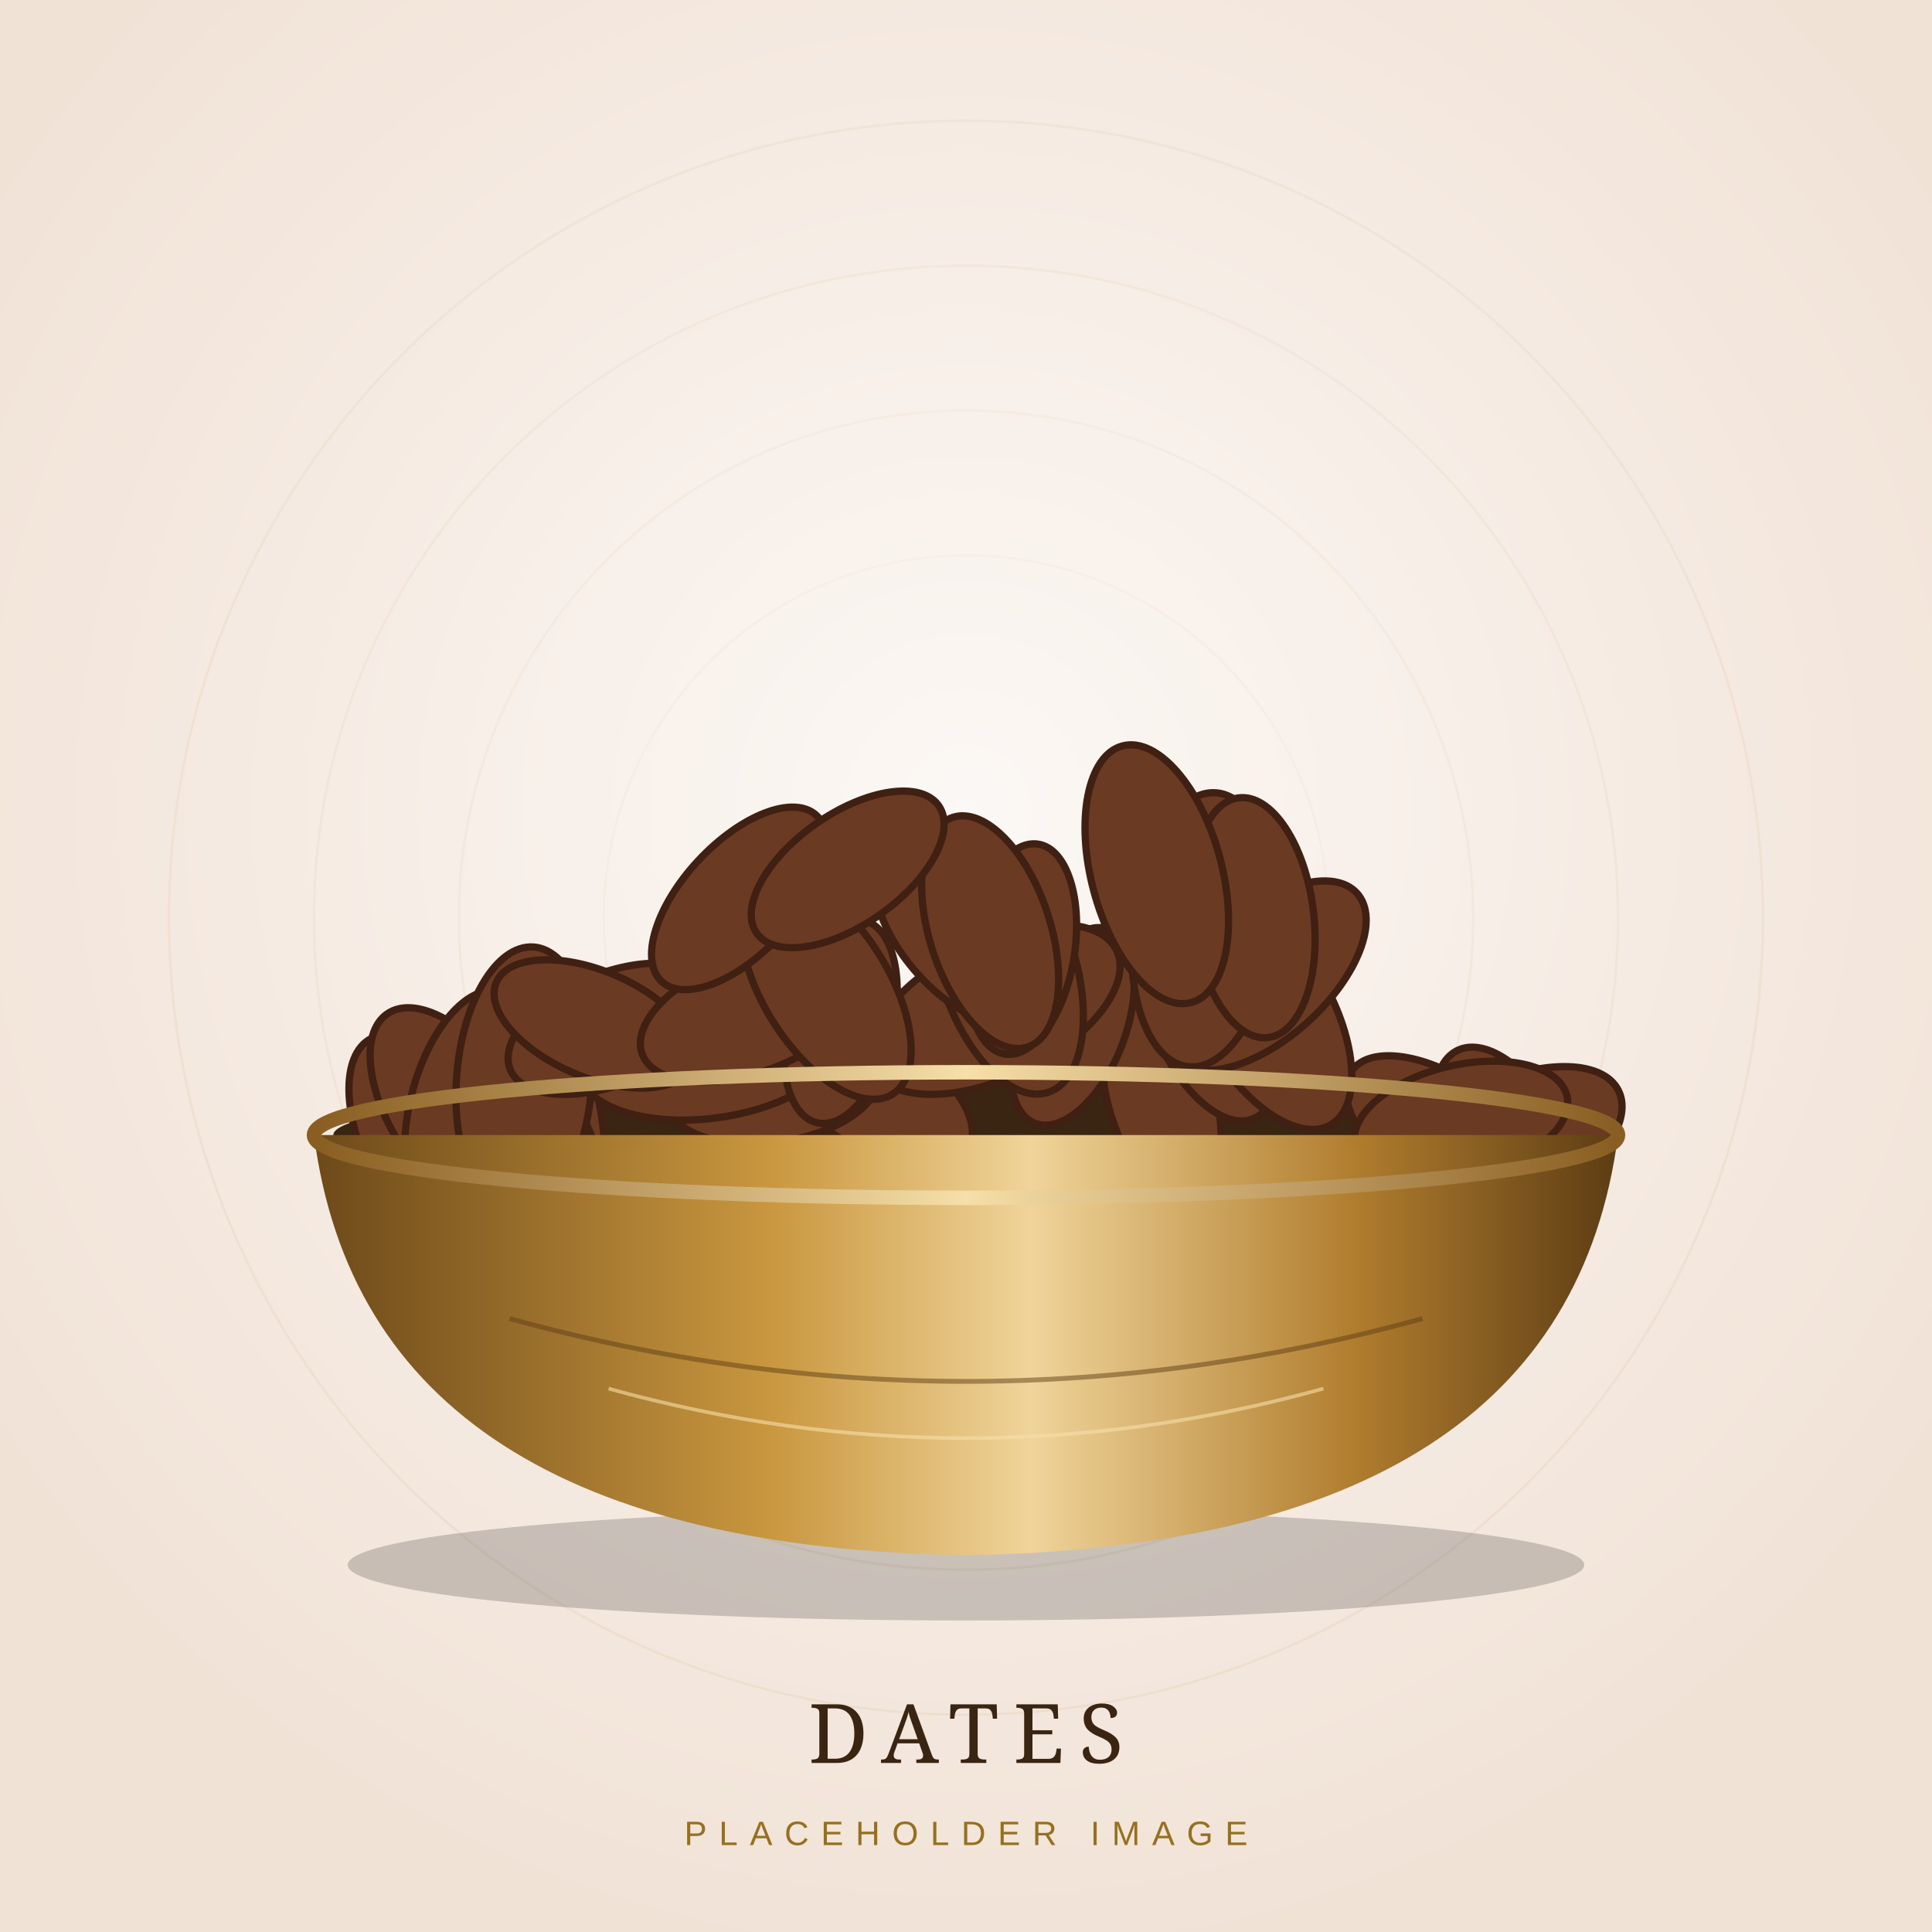
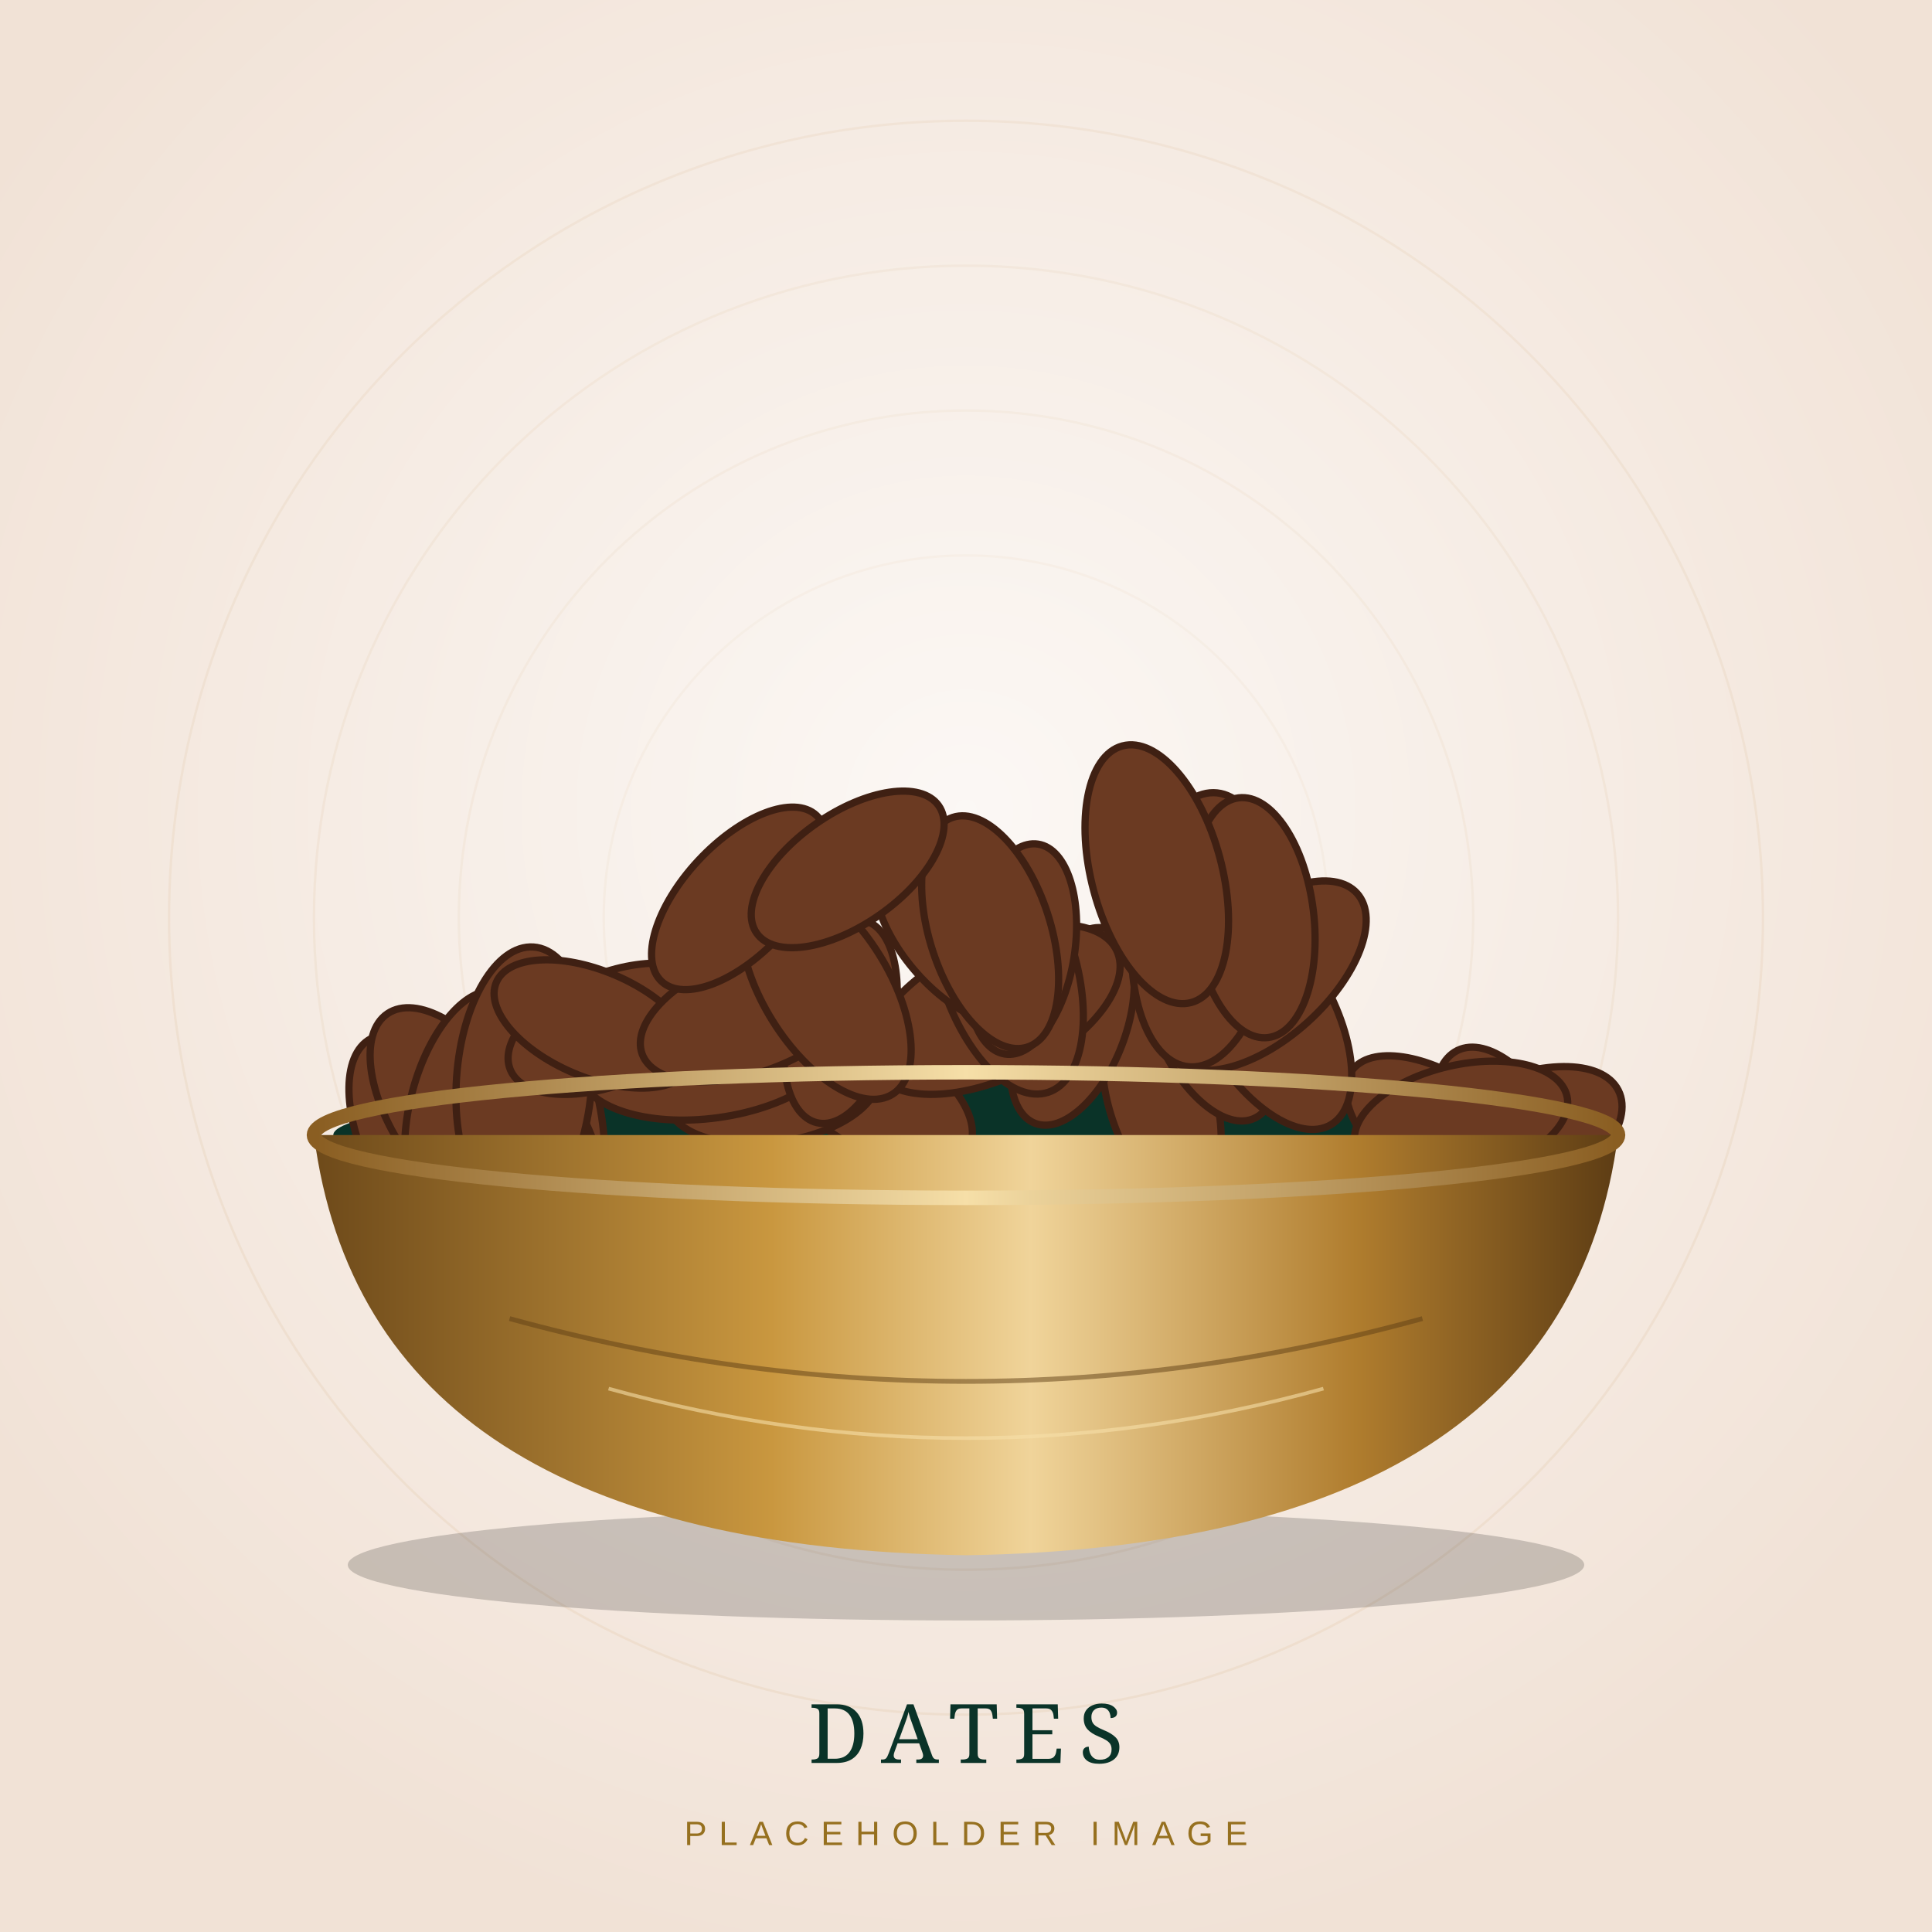
<svg xmlns="http://www.w3.org/2000/svg" viewBox="0 0 800 800" role="img" aria-label="Dates placeholder illustration">
  <defs>
    <linearGradient id="brass" x1="0" y1="0" x2="1" y2="0">
      <stop offset="0" stop-color="#6E4A1A" />
      <stop offset="0.35" stop-color="#C9973F" />
      <stop offset="0.55" stop-color="#F0D49A" />
      <stop offset="0.8" stop-color="#B07D2E" />
      <stop offset="1" stop-color="#5E3D14" />
    </linearGradient>
    <linearGradient id="rim" x1="0" y1="0" x2="1" y2="0">
      <stop offset="0" stop-color="#8A5E22" />
      <stop offset="0.5" stop-color="#F6DFA8" />
      <stop offset="1" stop-color="#8A5E22" />
    </linearGradient>
    <radialGradient id="glow" cx="0.5" cy="0.42" r="0.6">
      <stop offset="0" stop-color="#FFFFFF" stop-opacity="0.75" />
      <stop offset="1" stop-color="#FFFFFF" stop-opacity="0" />
    </radialGradient>
    <radialGradient id="velvet" cx="0.3" cy="0.2" r="0.9">
-       <stop offset="0" stop-color="#4A2A1E" />
-       <stop offset="0.6" stop-color="#22160F" />
-       <stop offset="1" stop-color="#140C08" />
+       <stop offset="0" stop-color="#0F4A3A" />
+       <stop offset="0.6" stop-color="#082C22" />
+       <stop offset="1" stop-color="#041A14" />
    </radialGradient>
  </defs>
  <rect width="800" height="800" fill="#F1E2D6" />
  <g fill="none" stroke="#B8893B" stroke-opacity="0.12">
    <circle cx="400" cy="380" r="150" />
    <circle cx="400" cy="380" r="210" />
    <circle cx="400" cy="380" r="270" />
    <circle cx="400" cy="380" r="330" />
  </g>
  <rect width="800" height="800" fill="url(#glow)" />
-   <ellipse cx="400" cy="470" rx="262" ry="22" fill="#3A2412" />
+   <ellipse cx="400" cy="470" rx="262" ry="22" fill="#0A3328" />
  <ellipse transform="rotate(64 625 479)" cx="625" cy="479" rx="49" ry="25" fill="#6B3A22" stroke="#3F2013" stroke-width="3" />
  <ellipse transform="rotate(242 178 476)" cx="178" cy="476" rx="52" ry="26" fill="#6B3A22" stroke="#3F2013" stroke-width="3" />
  <ellipse transform="rotate(153 622 476)" cx="622" cy="476" rx="54" ry="27" fill="#6B3A22" stroke="#3F2013" stroke-width="3" />
  <ellipse transform="rotate(215 599 471)" cx="599" cy="471" rx="48" ry="24" fill="#6B3A22" stroke="#3F2013" stroke-width="3" />
  <ellipse transform="rotate(84 222 471)" cx="222" cy="471" rx="57" ry="28" fill="#6B3A22" stroke="#3F2013" stroke-width="3" />
  <ellipse transform="rotate(56 215 467)" cx="215" cy="467" rx="49" ry="25" fill="#6B3A22" stroke="#3F2013" stroke-width="3" />
  <ellipse transform="rotate(304 199 465)" cx="199" cy="465" rx="47" ry="23" fill="#6B3A22" stroke="#3F2013" stroke-width="3" />
  <ellipse transform="rotate(347 605 464)" cx="605" cy="464" rx="45" ry="23" fill="#6B3A22" stroke="#3F2013" stroke-width="3" />
  <ellipse transform="rotate(236 189 462)" cx="189" cy="462" rx="51" ry="26" fill="#6B3A22" stroke="#3F2013" stroke-width="3" />
  <ellipse transform="rotate(285 194 458)" cx="194" cy="458" rx="49" ry="24" fill="#6B3A22" stroke="#3F2013" stroke-width="3" />
  <ellipse transform="rotate(73 481 455)" cx="481" cy="455" rx="44" ry="22" fill="#6B3A22" stroke="#3F2013" stroke-width="3" />
  <ellipse transform="rotate(30 362 453)" cx="362" cy="453" rx="45" ry="23" fill="#6B3A22" stroke="#3F2013" stroke-width="3" />
  <ellipse transform="rotate(172 320 451)" cx="320" cy="451" rx="44" ry="22" fill="#6B3A22" stroke="#3F2013" stroke-width="3" />
  <ellipse transform="rotate(94 217 448)" cx="217" cy="448" rx="56" ry="28" fill="#6B3A22" stroke="#3F2013" stroke-width="3" />
  <ellipse transform="rotate(172 294 436)" cx="294" cy="436" rx="55" ry="27" fill="#6B3A22" stroke="#3F2013" stroke-width="3" />
  <ellipse transform="rotate(338 253 426)" cx="253" cy="426" rx="45" ry="23" fill="#6B3A22" stroke="#3F2013" stroke-width="3" />
  <ellipse transform="rotate(111 444 425)" cx="444" cy="425" rx="43" ry="22" fill="#6B3A22" stroke="#3F2013" stroke-width="3" />
  <ellipse transform="rotate(203 246 424)" cx="246" cy="424" rx="44" ry="22" fill="#6B3A22" stroke="#3F2013" stroke-width="3" />
  <ellipse transform="rotate(283 348 423)" cx="348" cy="423" rx="43" ry="22" fill="#6B3A22" stroke="#3F2013" stroke-width="3" />
  <ellipse transform="rotate(66 501 422)" cx="501" cy="422" rx="45" ry="23" fill="#6B3A22" stroke="#3F2013" stroke-width="3" />
  <ellipse transform="rotate(340 311 420)" cx="311" cy="420" rx="48" ry="24" fill="#6B3A22" stroke="#3F2013" stroke-width="3" />
  <ellipse transform="rotate(60 524 419)" cx="524" cy="419" rx="54" ry="27" fill="#6B3A22" stroke="#3F2013" stroke-width="3" />
  <ellipse transform="rotate(334 412 418)" cx="412" cy="418" rx="56" ry="28" fill="#6B3A22" stroke="#3F2013" stroke-width="3" />
  <ellipse transform="rotate(238 342 409)" cx="342" cy="409" rx="52" ry="26" fill="#6B3A22" stroke="#3F2013" stroke-width="3" />
  <ellipse transform="rotate(318 524 404)" cx="524" cy="404" rx="51" ry="26" fill="#6B3A22" stroke="#3F2013" stroke-width="3" />
  <ellipse transform="rotate(72 417 400)" cx="417" cy="400" rx="55" ry="28" fill="#6B3A22" stroke="#3F2013" stroke-width="3" />
  <ellipse transform="rotate(99 423 393)" cx="423" cy="393" rx="44" ry="22" fill="#6B3A22" stroke="#3F2013" stroke-width="3" />
  <ellipse transform="rotate(230 395 387)" cx="395" cy="387" rx="44" ry="22" fill="#6B3A22" stroke="#3F2013" stroke-width="3" />
  <ellipse transform="rotate(252 410 386)" cx="410" cy="386" rx="50" ry="25" fill="#6B3A22" stroke="#3F2013" stroke-width="3" />
  <ellipse transform="rotate(276 498 385)" cx="498" cy="385" rx="57" ry="29" fill="#6B3A22" stroke="#3F2013" stroke-width="3" />
  <ellipse transform="rotate(83 519 380)" cx="519" cy="380" rx="50" ry="25" fill="#6B3A22" stroke="#3F2013" stroke-width="3" />
  <ellipse transform="rotate(313 306 372)" cx="306" cy="372" rx="47" ry="23" fill="#6B3A22" stroke="#3F2013" stroke-width="3" />
  <ellipse transform="rotate(75 479 362)" cx="479" cy="362" rx="55" ry="27" fill="#6B3A22" stroke="#3F2013" stroke-width="3" />
  <ellipse transform="rotate(325 351 360)" cx="351" cy="360" rx="46" ry="23" fill="#6B3A22" stroke="#3F2013" stroke-width="3" />
  <ellipse cx="400" cy="648" rx="256" ry="23" fill="#000" opacity="0.18" />
  <path d="M130,470 Q152,640 400,644 Q648,640 670,470Z" fill="url(#brass)" />
  <path d="M211,546 Q400,598 589,546" stroke="#5E3D14" stroke-width="2" fill="none" opacity="0.5" />
  <path d="M252,575 Q400,616 548,575" stroke="#F6DFA8" stroke-width="1.5" fill="none" opacity="0.6" />
  <ellipse cx="400" cy="470" rx="270" ry="26" fill="none" stroke="url(#rim)" stroke-width="6" />
-   <text x="400" y="730" text-anchor="middle" font-family="Georgia, serif" font-size="34" letter-spacing="6" fill="#3A2412">DATES</text>
+   <text x="400" y="730" text-anchor="middle" font-family="Georgia, serif" font-size="34" letter-spacing="6" fill="#0A3328">DATES</text>
  <text x="400" y="764" text-anchor="middle" font-family="Arial, sans-serif" font-size="14" letter-spacing="5" fill="#96701F">PLACEHOLDER IMAGE</text>
</svg>
